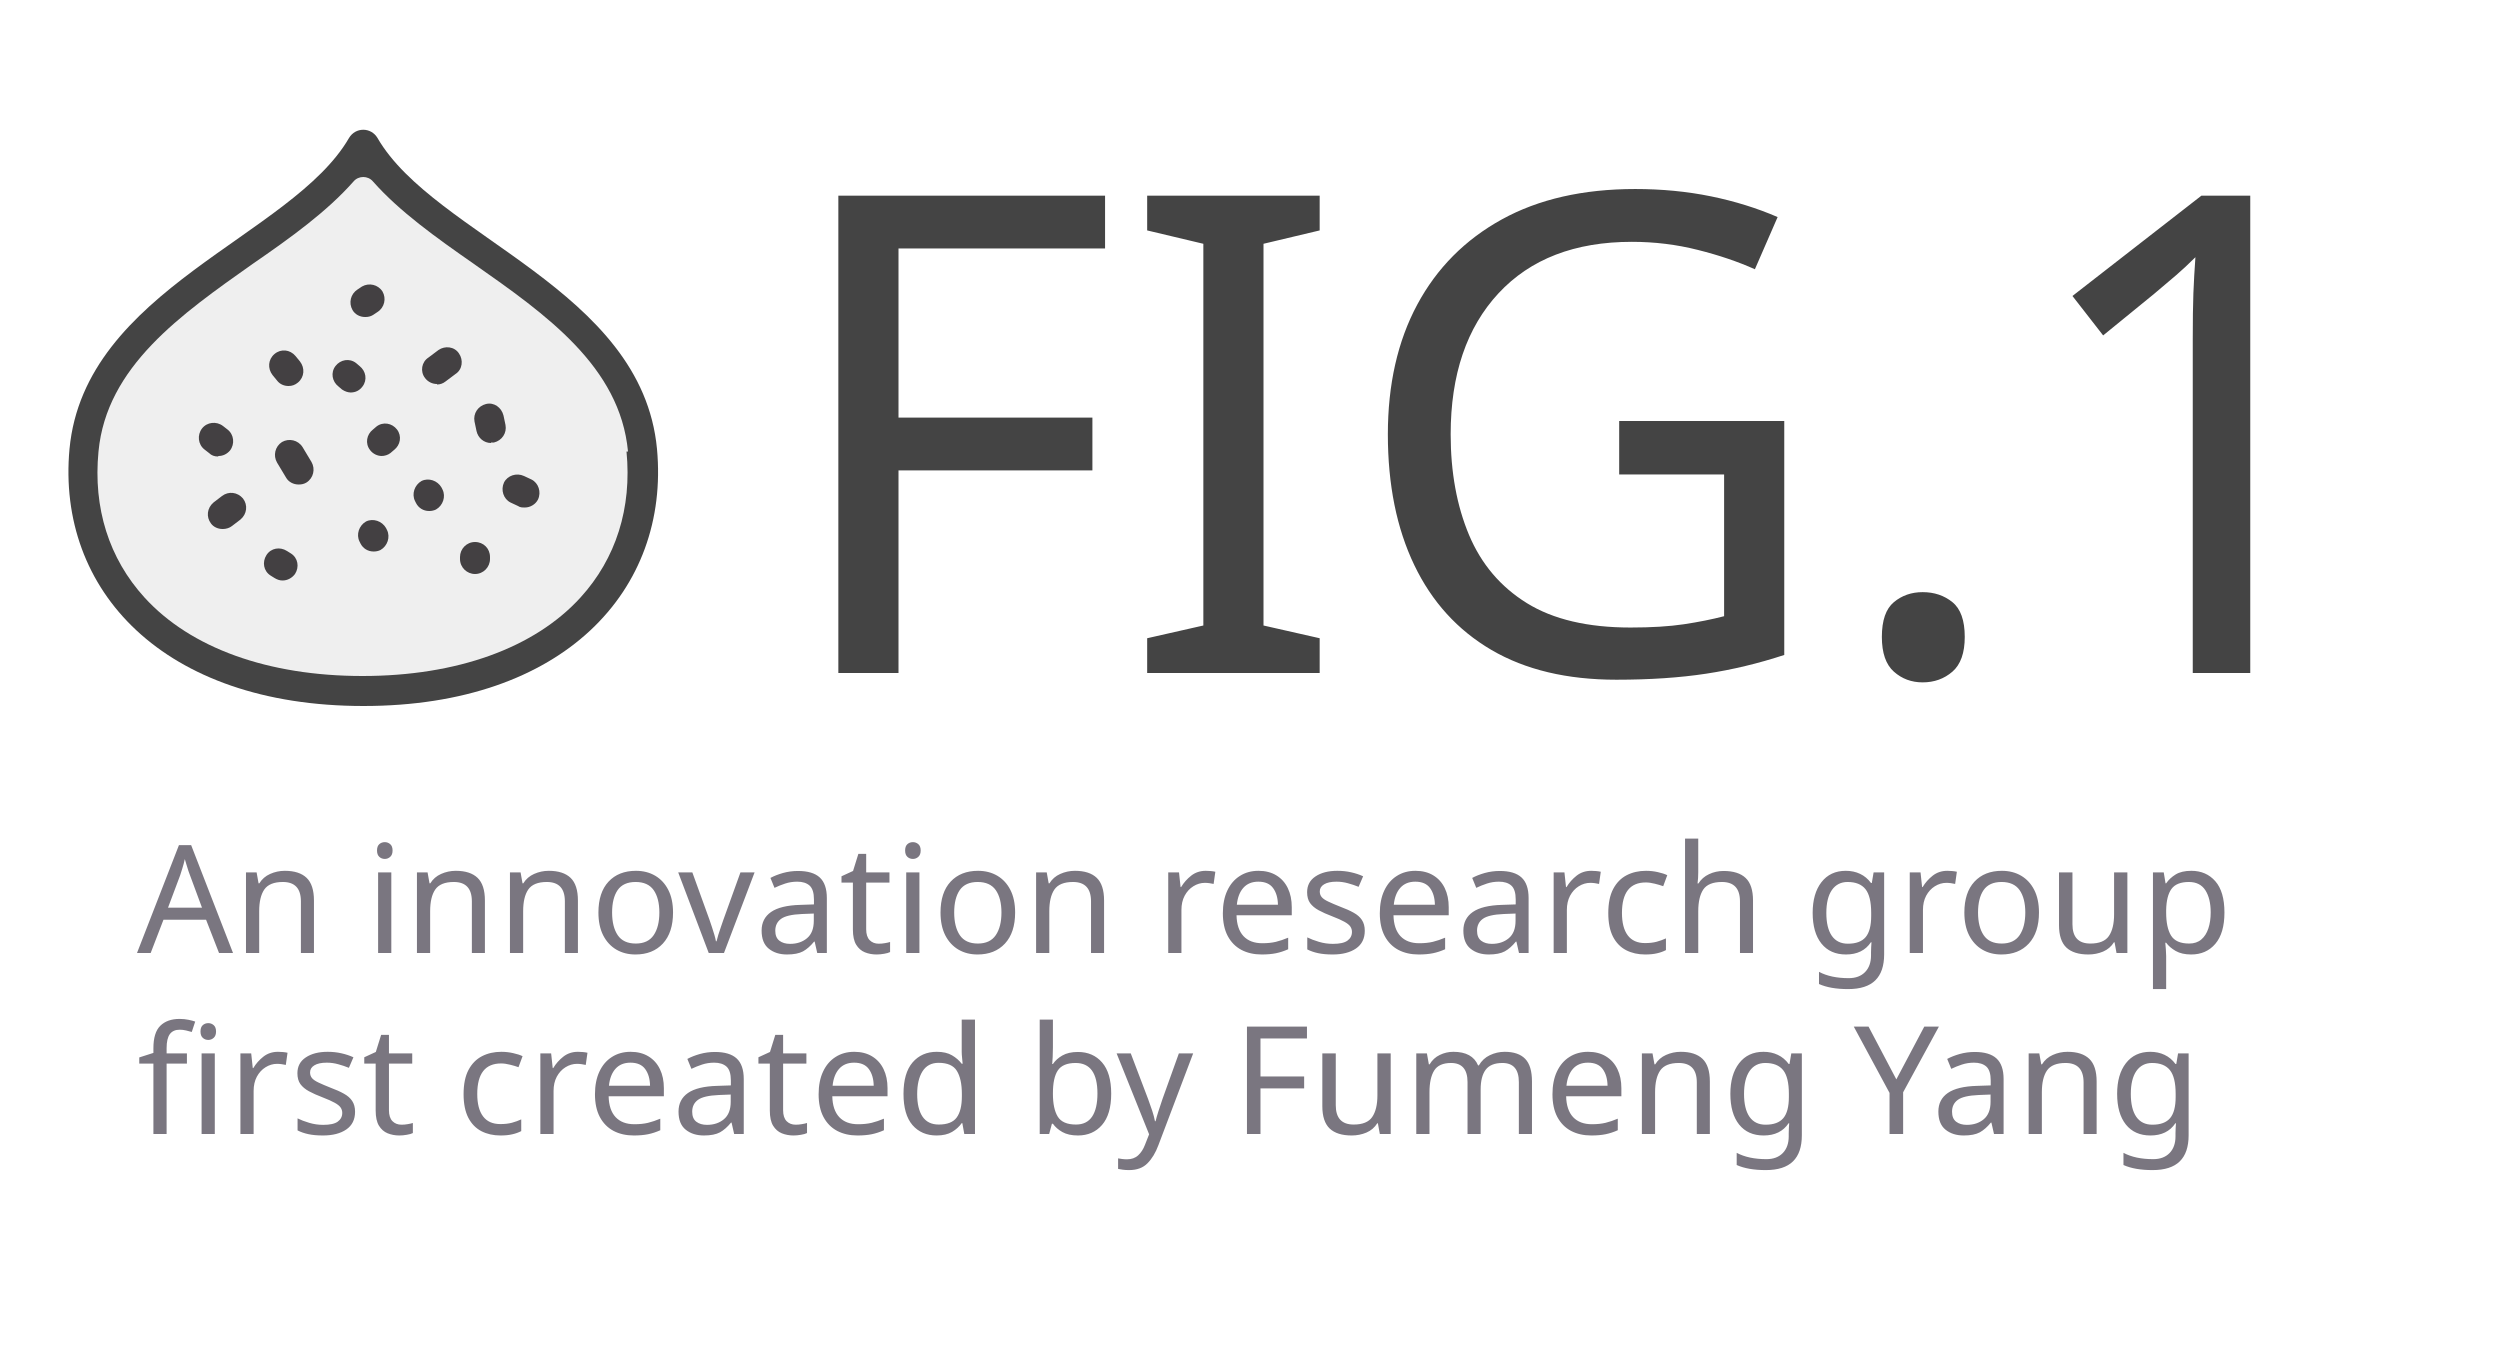
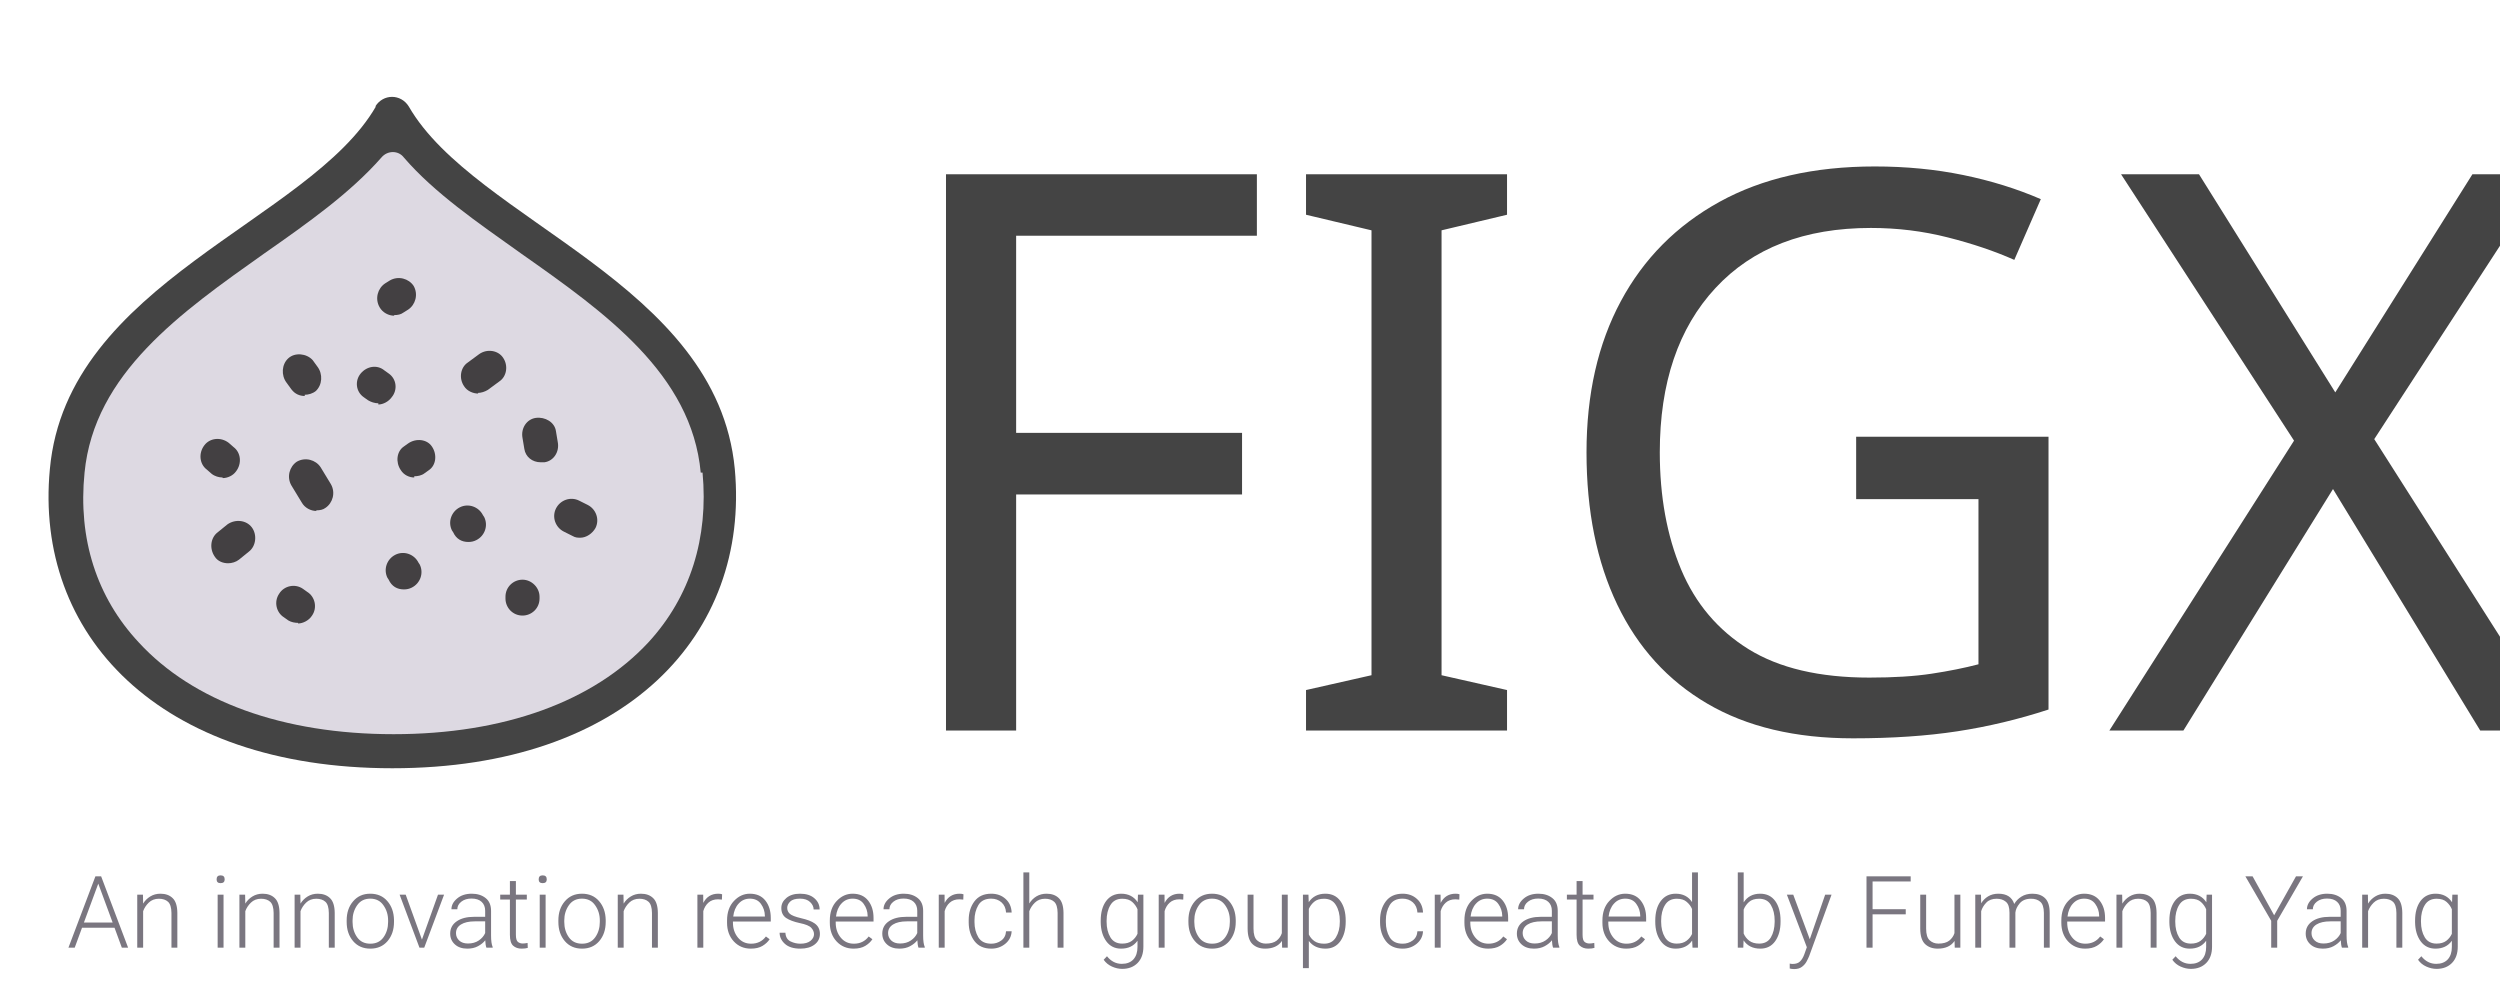
- <svg xmlns="http://www.w3.org/2000/svg" width="500" height="270.4" version="1.1" viewBox="0 0 500 270.4">
+ <svg xmlns="http://www.w3.org/2000/svg" id="Layer_1" data-name="Layer 1" width="411" height="165.4" version="1.1" viewBox="0 0 411 165.4">
  <defs>
    <style>
-       .cls-1, .cls-2 {
-         fill: #444;
+       .cls-1 {
+         fill: #7a7680;
+         font-family: Roboto-Light, Roboto;
+         font-size: 16.5px;
+         font-weight: 300;
+       }
+ 
+       .cls-1, .cls-2, .cls-3 {
+         isolation: isolate;
+       }
+ 
+       .cls-4 {
+         fill: #f2f3f4;
+       }
+ 
+       .cls-4, .cls-5, .cls-6, .cls-7 {
+         stroke-width: 0px;
+       }
+ 
+       .cls-5 {
+         fill: #434042;
+       }
+ 
+       .cls-6 {
+         fill: #ddd9e2;
      }

      .cls-2 {
        font-family: CaviarDreams, 'Caviar Dreams';
-         font-size: 133.7px;
+         font-size: 128.1px;
      }

-       .cls-3 {
-         fill: #efefef;
-       }
- 
-       .cls-4 {
-         fill: #434042;
-       }
- 
-       .cls-5 {
-         fill: #7a7680;
-         font-family: Apparat-Hairline, Apparat;
-         font-size: 30.1px;
-         font-weight: 100;
-       }
- 
-       .cls-6 {
-         fill: #f2f3f4;
+       .cls-2, .cls-7 {
+         fill: #444;
      }
    </style>
  </defs>
-   <g>
-     <g id="Layer_1">
-       <rect class="cls-6" x="-52.4" y="504.6" width="493.1" height="264.2" rx="20" ry="20" />
-       <g id="Layer_1-2" data-name="Layer_1">
-         <path class="cls-1" d="M69.8,27.6c1.3-2.2,4.4-2.2,5.7,0,11.4,19.7,52.9,30.2,55.9,62.2,2.6,28.2-18.6,51.4-58.7,51.4S11.3,118,13.9,89.8c3-32,44.5-42.5,55.9-62.2h0Z" />
-         <path class="cls-3" d="M125.6,90.3c-1.6-17-16.4-27.4-30.8-37.5-7.6-5.3-14.9-10.5-20.2-16.5-1-1.2-2.9-1.2-3.9,0-5.3,6-12.5,11.2-20.2,16.5-14.3,10.1-29.2,20.5-30.8,37.5-1.1,11.3,2.1,21.4,9.2,29.2,9.2,10.1,24.7,15.7,43.6,15.7s34.4-5.6,43.6-15.7c7.1-7.8,10.3-17.9,9.2-29.2h0Z" />
-         <g>
-           <path class="cls-4" d="M44.5,105.8c-.9,0-1.8-.4-2.3-1.1-1-1.3-.8-3.1.5-4.2l1.7-1.3c1.3-1,3.1-.8,4.2.5,1,1.3.8,3.1-.5,4.2l-1.7,1.3c-.5.4-1.2.6-1.8.6Z" />
-           <path class="cls-4" d="M43.6,91.3c-.7,0-1.3-.2-1.8-.7l-.9-.7c-1.3-1-1.5-2.9-.5-4.2,1-1.3,2.9-1.5,4.2-.5l.9.7c1.3,1,1.5,2.9.5,4.2-.6.7-1.4,1.1-2.3,1.1h0Z" />
-           <path class="cls-4" d="M57.7,77.2c-.8,0-1.7-.3-2.3-1.1l-.9-1.1c-1-1.3-.9-3.1.4-4.2s3.1-.9,4.2.4l.9,1.1c1,1.3.9,3.1-.4,4.2-.6.5-1.2.7-1.9.7Z" />
-           <path class="cls-4" d="M73,63.4c-1,0-2-.5-2.5-1.4-.8-1.4-.4-3.2,1-4.1l.9-.6c1.4-.8,3.2-.4,4.1,1,.8,1.4.4,3.2-1,4.1l-.9.6c-.5.3-1,.4-1.5.4h0Z" />
-           <path class="cls-4" d="M87.4,76.8c-.9,0-1.8-.4-2.4-1.2-1-1.3-.7-3.2.7-4.1l2-1.5c1.3-.9,3.2-.7,4.1.7.9,1.3.7,3.2-.7,4.1l-2,1.5c-.5.4-1.1.6-1.7.6h0Z" />
-           <path class="cls-4" d="M98.2,88.6c-1.4,0-2.6-1-2.9-2.4l-.4-1.9c-.3-1.6.7-3.1,2.3-3.5s3.1.7,3.5,2.3l.4,1.9c.3,1.6-.7,3.1-2.3,3.5-.2,0-.4,0-.6,0h0Z" />
-           <path class="cls-4" d="M104.9,101.5c-.4,0-.9,0-1.3-.3l-1.5-.7c-1.4-.7-2-2.5-1.3-4,.7-1.4,2.5-2,4-1.3l1.5.7c1.4.7,2,2.5,1.3,4-.5,1-1.6,1.6-2.6,1.6Z" />
-         </g>
-         <path class="cls-4" d="M95,114.8c-1.6,0-3-1.3-3-3v-.4c0-1.6,1.3-3,3-3s3,1.3,3,3v.4c0,1.6-1.3,3-3,3Z" />
-         <path class="cls-4" d="M59.7,96.9c-1,0-2-.5-2.5-1.4l-1.8-3c-.8-1.4-.4-3.2,1-4.1,1.4-.8,3.2-.4,4.1,1l1.8,3c.8,1.4.4,3.2-1,4.1-.5.3-1,.4-1.5.4h0Z" />
-         <path class="cls-4" d="M76.4,91.2c-.9,0-1.8-.4-2.4-1.2-1-1.3-.7-3.1.6-4.1l.7-.6c1.3-1,3.1-.7,4.1.6,1,1.3.7,3.1-.6,4.1l-.7.6c-.5.4-1.2.6-1.8.6h0Z" />
-         <path class="cls-4" d="M56.5,116.1c-.6,0-1.1-.2-1.6-.5l-.8-.5c-1.4-.9-1.7-2.7-.8-4.1.9-1.4,2.7-1.7,4.1-.8l.8.5c1.4.9,1.7,2.7.8,4.1-.6.8-1.5,1.3-2.5,1.3Z" />
-         <path class="cls-4" d="M70.2,78.5c-.6,0-1.2-.2-1.8-.6l-.7-.6c-1.3-1-1.6-2.8-.6-4.1s2.8-1.6,4.1-.6l.7.6c1.3,1,1.6,2.8.6,4.1-.6.8-1.4,1.2-2.4,1.2h0Z" />
-         <path class="cls-4" d="M85.8,102.2c-1.1,0-2.1-.6-2.6-1.6l-.2-.4c-.7-1.4-.1-3.2,1.3-4,1.4-.7,3.2-.1,4,1.3l.2.4c.7,1.4.1,3.2-1.3,4-.4.2-.9.3-1.3.3Z" />
-         <path class="cls-4" d="M74.7,110.3c-1.1,0-2.1-.6-2.6-1.6l-.2-.4c-.7-1.4-.1-3.2,1.3-4,1.4-.7,3.2-.1,4,1.3l.2.4c.7,1.4.1,3.2-1.3,4-.4.2-.9.3-1.3.3Z" />
+   <g id="Layer_1-2" data-name="Layer 1">
+     <rect class="cls-4" x="-82.8" y="520.7" width="520" height="278.6" rx="21.1" ry="21.1" />
+     <g id="Layer_1-2" data-name="Layer 1-2">
+       <path class="cls-7" d="M61.7,17.5c1.3-2.1,4.2-2.1,5.5,0,10.9,18.9,50.7,29,53.6,59.6,2.5,27.1-17.8,49.2-56.3,49.2S5.6,104.2,8.2,77.1c2.8-30.7,42.7-40.7,53.6-59.6h0Z" />
+       <path class="cls-6" d="M115.2,77.7c-1.5-16.2-15.7-26.3-29.5-36-7.3-5.2-14.3-10-19.3-15.8-.9-1.2-2.7-1.2-3.7,0-5.1,5.8-12,10.7-19.3,15.8-13.7,9.7-27.9,19.7-29.5,36-1.1,10.9,2,20.5,8.9,27.9,8.9,9.7,23.7,15.1,41.9,15.1s32.9-5.4,41.9-15.1c6.9-7.5,9.9-17.2,8.9-27.9h-.1Z" />
+       <g>
+         <path class="cls-5" d="M37.5,92.6c-.8,0-1.7-.3-2.2-1.1-.9-1.3-.7-3.1.5-4l1.6-1.3c1.3-.9,3.1-.7,4,.5s.7,3.1-.5,4l-1.6,1.3c-.5.4-1.2.6-1.8.6h0Z" />
+         <path class="cls-5" d="M36.6,78.5c-.6,0-1.3-.2-1.8-.6l-.8-.7c-1.2-.9-1.4-2.7-.4-4,.9-1.2,2.7-1.4,4-.4l.8.7c1.2.9,1.4,2.7.4,4-.5.7-1.4,1.1-2.2,1.1h0Z" />
+         <path class="cls-5" d="M50.1,65.1c-.8,0-1.6-.3-2.2-1.1l-.8-1.1c-.9-1.2-.8-3,.3-4s3-.8,4,.3l.8,1.1c.9,1.2.8,3-.3,4-.5.4-1.2.6-1.8.6h0Z" />
+         <path class="cls-5" d="M64.8,51.9c-.9,0-1.9-.5-2.4-1.4-.8-1.4-.3-3.1.9-3.9l.8-.5c1.4-.8,3.1-.3,3.9.9.8,1.4.3,3.1-.9,3.9l-.8.5c-.4.3-.9.4-1.5.4h0Z" />
+         <path class="cls-5" d="M78.6,64.7c-.8,0-1.8-.4-2.3-1.2-.9-1.3-.6-3.1.6-3.9l1.9-1.4c1.3-.9,3.1-.6,3.9.6.9,1.3.6,3.1-.6,3.9l-1.9,1.4c-.5.3-1.1.5-1.7.5h.1Z" />
+         <path class="cls-5" d="M88.9,76c-1.4,0-2.5-.9-2.7-2.2l-.3-1.8c-.3-1.6.7-3.1,2.2-3.3s3.1.7,3.3,2.2l.3,1.8c.3,1.6-.7,3.1-2.2,3.3h-.5Z" />
+         <path class="cls-5" d="M95.4,88.4c-.4,0-.8,0-1.3-.3l-1.4-.7c-1.4-.7-2-2.4-1.3-3.8.7-1.4,2.4-2,3.8-1.3l1.4.7c1.4.7,2,2.4,1.3,3.8-.5.9-1.5,1.6-2.5,1.6Z" />
      </g>
-       <text class="cls-2" transform="translate(154.7 134.6)">
-         <tspan x="0" y="0">FIG.1</tspan>
+       <path class="cls-5" d="M85.9,101.2c-1.6,0-2.8-1.3-2.8-2.8v-.3c0-1.6,1.3-2.8,2.8-2.8s2.8,1.3,2.8,2.8v.3c0,1.6-1.3,2.8-2.8,2.8Z" />
+       <path class="cls-5" d="M52,84c-.9,0-1.9-.5-2.4-1.4l-1.7-2.8c-.8-1.4-.3-3.1.9-3.9,1.4-.8,3.1-.3,3.9.9l1.7,2.8c.8,1.4.3,3.1-.9,3.9-.4.3-.9.4-1.5.4h0Z" />
+       <path class="cls-5" d="M68.1,78.5c-.8,0-1.7-.4-2.2-1.2-.9-1.3-.7-3.1.5-3.9l.7-.5c1.3-.9,3.1-.7,3.9.5.9,1.3.7,3.1-.5,3.9l-.7.5c-.5.4-1.2.5-1.7.5h0Z" />
+       <path class="cls-5" d="M49,102.4c-.5,0-1.1-.1-1.6-.4l-.7-.5c-1.3-.8-1.7-2.6-.8-3.9.8-1.3,2.6-1.7,3.9-.8l.7.5c1.3.8,1.7,2.6.8,3.9-.5.8-1.5,1.3-2.3,1.3Z" />
+       <path class="cls-5" d="M62.2,66.3c-.6,0-1.2-.2-1.7-.5l-.7-.5c-1.3-.9-1.5-2.7-.5-3.9s2.7-1.5,3.9-.5l.7.5c1.3.9,1.5,2.7.5,3.9-.5.7-1.4,1.2-2.2,1.2h0Z" />
+       <path class="cls-5" d="M77,89.1c-1.1,0-2-.5-2.5-1.6l-.2-.3c-.7-1.4-.1-3.1,1.3-3.8,1.4-.7,3.1-.1,3.8,1.3l.2.3c.7,1.4.1,3.1-1.3,3.8-.4.2-.8.3-1.3.3Z" />
+       <path class="cls-5" d="M66.4,96.9c-1.1,0-2-.5-2.5-1.6l-.2-.3c-.7-1.4-.1-3.1,1.3-3.8,1.4-.7,3.1-.1,3.8,1.3l.2.3c.7,1.4.1,3.1-1.3,3.8-.4.2-.8.3-1.3.3Z" />
+     </g>
+     <g class="cls-3">
+       <text class="cls-2" transform="translate(143.1 120.1)">
+         <tspan x="0" y="0">FIGX</tspan>
      </text>
-       <text class="cls-5" transform="translate(27.4 190.6)">
-         <tspan x="0" y="0">An innovation research group </tspan>
-         <tspan x="0" y="36.2">first created by Fumeng Yang</tspan>
+     </g>
+     <g class="cls-3">
+       <text class="cls-1" transform="translate(11 155.8)">
+         <tspan x="0" y="0">An innovation research group created by Fumeng Yang </tspan>
      </text>
+       <text />
    </g>
  </g>
</svg>
